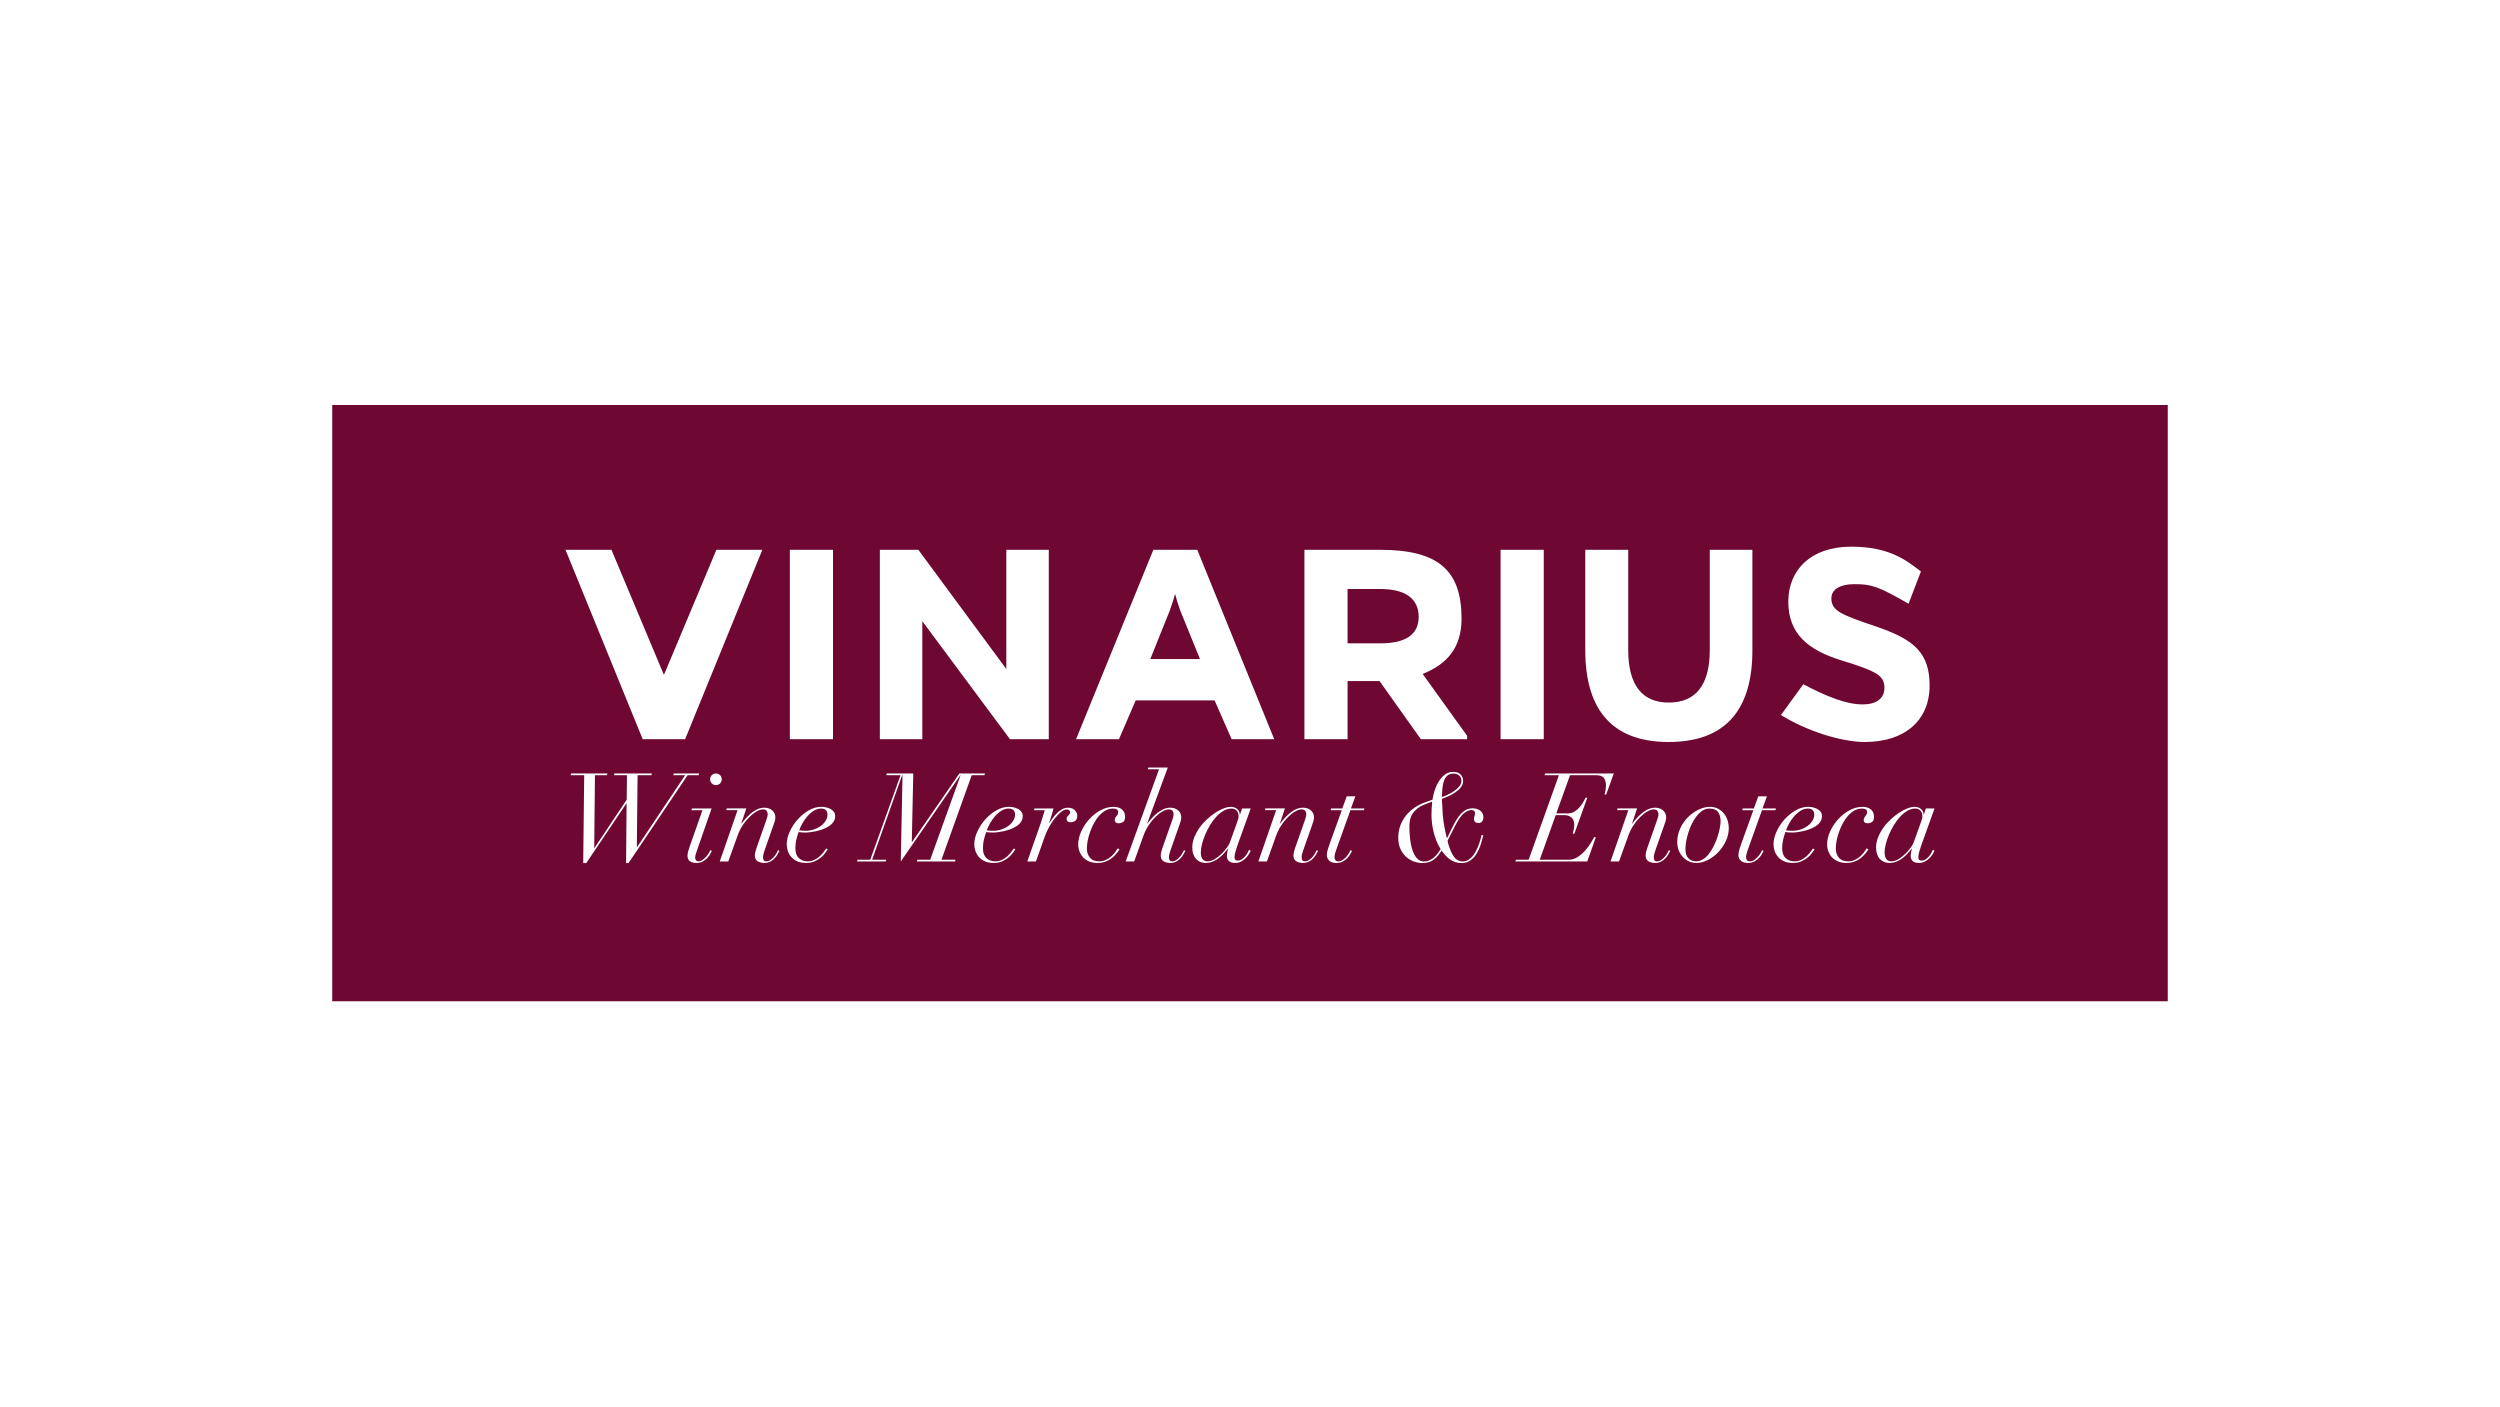
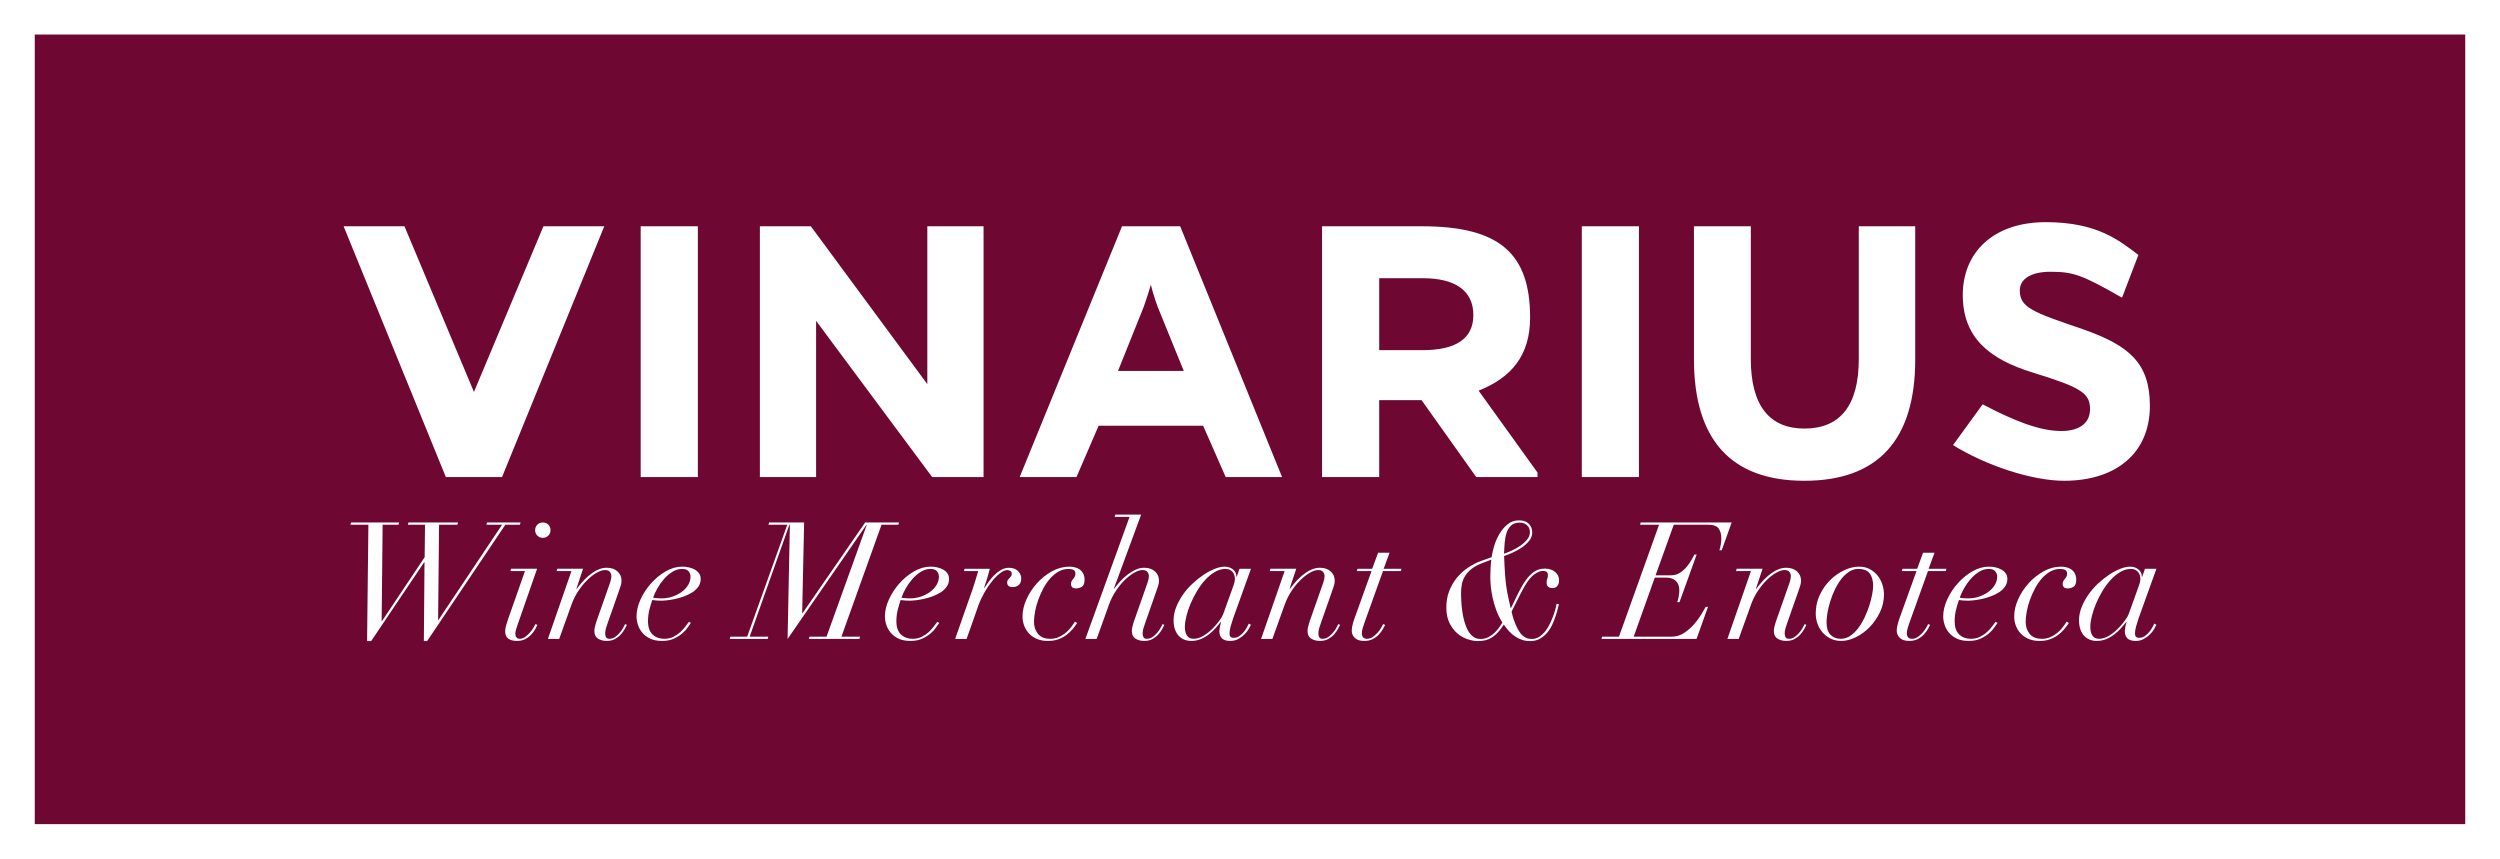
- <svg xmlns="http://www.w3.org/2000/svg" version="1.1" id="Layer_1" x="0px" y="0px" viewBox="0 0 1920 1080" style="enable-background:new 0 0 1920 1080;" xml:space="preserve">
+ <svg xmlns="http://www.w3.org/2000/svg" version="1.1" id="Layer_1" x="0px" y="0px" viewBox="235 291 1450 498" style="enable-background:new 235 291 1450 498;" xml:space="preserve">
  <style type="text/css">
	.st0{fill:#6E0833;}
</style>
  <g>
    <path class="st0" d="M1100.71,637.69c-0.51-2.34-0.85-4.54-1.04-6.6c-0.19-2.06-0.29-3.78-0.29-5.17c0-1.46,0.05-3.13,0.14-5.03   c0.09-1.9,0.24-3.67,0.43-5.31l-5.41,2.09c-2.47,0.95-4.49,2.06-6.07,3.32c-1.58,1.27-2.83,2.64-3.75,4.13   c-0.92,1.49-1.54,3.08-1.85,4.79c-0.32,1.71-0.47,3.51-0.47,5.41c0,1.14,0.05,2.58,0.14,4.32c0.1,1.74,0.27,3.58,0.52,5.5   c0.25,1.93,0.63,3.88,1.14,5.84c0.51,1.96,1.17,3.73,1.99,5.31c0.82,1.58,1.85,2.86,3.08,3.84c1.23,0.98,2.7,1.47,4.41,1.47   c1.71,0,3.23-0.35,4.55-1.04c1.33-0.7,2.51-1.53,3.56-2.51c1.04-0.98,1.95-2.01,2.71-3.08c0.76-1.08,1.39-2.02,1.9-2.85   c-1.46-2.34-2.64-4.74-3.56-7.21C1101.93,642.43,1101.22,640.03,1100.71,637.69z" />
    <path class="st0" d="M774.65,620.98c-1.96,0-3.84,0.57-5.65,1.71c-1.8,1.14-3.43,2.55-4.89,4.22c-1.46,1.68-2.72,3.48-3.8,5.41   c-1.08,1.93-1.9,3.72-2.47,5.36c1.45,0.25,3.07,0.38,4.84,0.38c2.28,0,4.43-0.35,6.45-1.04c2.02-0.7,3.81-1.61,5.36-2.75   c1.55-1.14,2.78-2.47,3.7-3.99c0.92-1.52,1.38-3.1,1.38-4.75c0-1.26-0.38-2.34-1.14-3.23   C777.68,621.43,776.42,620.98,774.65,620.98z" />
    <path class="st0" d="M630.59,620.98c-1.96,0-3.84,0.57-5.65,1.71c-1.8,1.14-3.43,2.55-4.89,4.22c-1.46,1.68-2.72,3.48-3.8,5.41   c-1.08,1.93-1.9,3.72-2.47,5.36c1.45,0.25,3.07,0.38,4.84,0.38c2.28,0,4.43-0.35,6.45-1.04c2.02-0.7,3.81-1.61,5.36-2.75   c1.55-1.14,2.78-2.47,3.7-3.99c0.92-1.52,1.38-3.1,1.38-4.75c0-1.26-0.38-2.34-1.14-3.23   C633.63,621.43,632.36,620.98,630.59,620.98z" />
    <path class="st0" d="M950.92,629c0.22-0.85,0.33-1.6,0.33-2.23c0-0.57-0.08-1.19-0.24-1.85c-0.16-0.66-0.44-1.28-0.85-1.85   c-0.41-0.57-0.96-1.06-1.66-1.47c-0.7-0.41-1.61-0.62-2.75-0.62c-2.09,0-4.13,0.58-6.12,1.75c-1.99,1.17-3.86,2.71-5.6,4.6   c-1.74,1.9-3.34,4.07-4.79,6.5c-1.46,2.44-2.7,4.9-3.75,7.4c-1.04,2.5-1.85,4.92-2.42,7.26c-0.57,2.34-0.85,4.4-0.85,6.17   c0,2.03,0.39,3.67,1.19,4.93c0.79,1.27,2.1,1.9,3.94,1.9c1.83,0,3.7-0.57,5.6-1.71c1.9-1.14,3.64-2.5,5.22-4.08   c1.58-1.58,2.94-3.16,4.08-4.75c1.14-1.58,1.87-2.81,2.18-3.7l5.03-13.95C950.21,631.3,950.7,629.86,950.92,629z" />
    <path class="st0" d="M1060.22,452.36h-25.28v41.72h25.28c18.84,0,29.33-6.44,29.33-20.34   C1089.55,459.62,1079.06,452.36,1060.22,452.36z" />
    <path class="st0" d="M1312.71,620.98c-1.84,0-3.58,0.54-5.22,1.61c-1.65,1.08-3.15,2.48-4.51,4.22c-1.36,1.74-2.58,3.72-3.65,5.93   c-1.08,2.22-1.98,4.48-2.71,6.79c-0.73,2.31-1.28,4.55-1.66,6.74c-0.38,2.18-0.57,4.1-0.57,5.74c0,3.23,0.77,5.62,2.32,7.17   c1.55,1.55,3.53,2.33,5.93,2.33c1.96,0,3.8-0.57,5.5-1.71s3.26-2.64,4.65-4.51c1.39-1.87,2.62-3.94,3.7-6.22   c1.07-2.28,1.98-4.56,2.7-6.83c0.73-2.28,1.28-4.43,1.66-6.45c0.38-2.02,0.57-3.67,0.57-4.93c0-3.04-0.65-5.44-1.95-7.21   C1318.2,621.87,1315.94,620.98,1312.71,620.98z" />
    <path class="st0" d="M1116.51,607.7c1.61-1.08,2.99-2.29,4.13-3.65c1.14-1.36,1.71-2.83,1.71-4.41c0-1.58-0.54-2.89-1.61-3.94   c-1.08-1.04-2.53-1.57-4.37-1.57c-2.09,0-3.72,0.54-4.89,1.61c-1.17,1.08-2.04,2.47-2.61,4.18c-0.57,1.71-0.95,3.64-1.14,5.79   c-0.19,2.15-0.32,4.3-0.38,6.45c1.14-0.38,2.55-0.95,4.22-1.71C1113.25,609.69,1114.9,608.77,1116.51,607.7z" />
    <path class="st0" d="M1476.08,629c0.22-0.85,0.33-1.6,0.33-2.23c0-0.57-0.08-1.19-0.24-1.85c-0.16-0.66-0.44-1.28-0.85-1.85   c-0.41-0.57-0.96-1.06-1.66-1.47c-0.7-0.41-1.61-0.62-2.75-0.62c-2.09,0-4.13,0.58-6.12,1.75c-1.99,1.17-3.86,2.71-5.6,4.6   c-1.74,1.9-3.34,4.07-4.79,6.5c-1.46,2.44-2.71,4.9-3.75,7.4c-1.04,2.5-1.85,4.92-2.42,7.26c-0.57,2.34-0.85,4.4-0.85,6.17   c0,2.03,0.39,3.67,1.19,4.93c0.79,1.27,2.1,1.9,3.94,1.9s3.7-0.57,5.6-1.71c1.9-1.14,3.64-2.5,5.22-4.08   c1.58-1.58,2.94-3.16,4.08-4.75c1.14-1.58,1.87-2.81,2.18-3.7l5.03-13.95C1475.36,631.3,1475.85,629.86,1476.08,629z" />
    <path class="st0" d="M1388.44,620.98c-1.96,0-3.84,0.57-5.65,1.71c-1.8,1.14-3.43,2.55-4.89,4.22c-1.46,1.68-2.72,3.48-3.8,5.41   c-1.08,1.93-1.9,3.72-2.47,5.36c1.46,0.25,3.07,0.38,4.84,0.38c2.28,0,4.43-0.35,6.45-1.04c2.02-0.7,3.81-1.61,5.36-2.75   c1.55-1.14,2.78-2.47,3.7-3.99s1.38-3.1,1.38-4.75c0-1.26-0.38-2.34-1.14-3.23C1391.47,621.43,1390.21,620.98,1388.44,620.98z" />
    <path class="st0" d="M906.41,468.84c-1.85-5.13-3.08-9.23-3.9-12.71c-1.03,3.49-2.26,7.59-4.1,12.71l-14.97,37.31h38.14   L906.41,468.84z" />
    <path class="st0" d="M255.16,311.02v457.97h1409.68V311.02H255.16z M1414.14,507.13c-25.69-7.87-40.73-20.51-40.73-45.07   c0-24.32,17.35-42.21,48.13-42.21c30.05,0,42.69,10.73,53.73,19.01l-9.49,24.8c-23.62-13.54-28.51-15.03-41.7-15.03   c-10.18,0-17.59,3.65-17.59,10.81c0,10.02,7.64,12.64,36.33,22.42c27.3,9.54,39.11,19.79,39.11,44.59   c0,27.19-19.44,43.4-49.75,43.4c-18.74,0-45.68-9.01-64.42-20.7l17.18-23.64c18.06,9.49,33.01,15.48,45.62,15.48   c10.41,0,16.66-4.53,16.66-12.64C1447.23,519.06,1442.14,515.72,1414.14,507.13z M1217.5,422.24h32.97v77.03   c0,26.95,10.83,40.3,31.08,40.3c20.72,0,31.55-13.35,31.55-40.3v-77.03h32.73v77.26c0,46.74-21.66,70.35-64.29,70.35   c-42.39,0-64.05-23.61-64.05-70.59V422.24z M885.77,422.24h33.73l59.11,145.47h-32.7l-13.09-29.78H872.2l-12.85,29.78h-32.94   L885.77,422.24z M675.73,422.24h29.56l67.56,91.57v-91.57h32.61v145.47h-29.79l-67.33-90.62v90.62h-32.61V422.24z M606.6,422.24   h33.15v145.47H606.6V422.24z M469.59,422.24l40.3,96.09l40.3-96.09h35.29l-59.3,145.47h-16.29h-16.29l-59.3-145.47H469.59z    M480.84,662.83l0.38-45.74h-0.19l-30.75,45.74h-2.37l0.76-67.47h-10.44l0.38-1.33h27.9l-0.38,1.33h-9.21l-0.57,55.9h0.19   l24.77-37.11l0.19-18.79h-9.96l0.38-1.33h28.75l-0.38,1.33h-10.63l-0.57,55.23h0.19l36.92-55.23h-9.11l0.38-1.33h19.45l-0.38,1.33   h-8.45l-45.36,67.47H480.84z M545.52,655.76c-0.54,1.04-1.28,2.09-2.23,3.13c-0.95,1.04-2.12,1.95-3.51,2.71   c-1.39,0.76-3.04,1.14-4.94,1.14c-2.09,0-3.75-0.43-4.98-1.28c-1.23-0.85-1.85-2.29-1.85-4.32c0-1.08,0.19-2.26,0.57-3.56   c0.38-1.3,0.76-2.48,1.14-3.56l9.77-27.81h-8.45l0.38-1.33h15.09l-11.2,32.17c-0.32,0.95-0.63,1.91-0.95,2.89   c-0.32,0.98-0.47,1.91-0.47,2.8c0,0.76,0.22,1.41,0.66,1.95c0.44,0.54,1.11,0.81,1.99,0.81c1.01,0,2.01-0.35,2.99-1.04   c0.98-0.7,1.88-1.5,2.7-2.42c0.82-0.92,1.52-1.85,2.09-2.8c0.57-0.95,0.98-1.71,1.23-2.28l1.14,0.47   C546.45,653.95,546.05,654.72,545.52,655.76z M546.66,601.67c-0.85-0.85-1.28-1.91-1.28-3.18c0-1.26,0.43-2.33,1.28-3.18   c0.85-0.85,1.91-1.28,3.18-1.28c1.26,0,2.33,0.43,3.18,1.28c0.85,0.85,1.28,1.92,1.28,3.18c0,1.27-0.43,2.33-1.28,3.18   c-0.85,0.85-1.91,1.28-3.18,1.28C548.57,602.95,547.51,602.53,546.66,601.67z M597.28,655.95c-0.57,1.04-1.31,2.07-2.23,3.08   c-0.92,1.01-2.04,1.88-3.37,2.61s-2.91,1.09-4.74,1.09c-2.03,0-3.73-0.44-5.12-1.33c-1.39-0.89-2.09-2.34-2.09-4.37   c0-0.82,0.11-1.68,0.33-2.56c0.22-0.89,0.49-1.83,0.81-2.85l7.97-22.68c0.51-1.52,0.76-2.78,0.76-3.8c0-0.82-0.27-1.61-0.81-2.37   c-0.54-0.76-1.5-1.14-2.89-1.14c-1.39,0-3.01,0.52-4.84,1.57c-1.84,1.04-3.67,2.47-5.5,4.27c-1.84,1.8-3.56,3.92-5.17,6.36   c-1.61,2.44-2.93,5.08-3.94,7.92l-7.12,19.83h-6.55l13.67-39.38h-8.64l0.38-1.33h14.99l-3.89,11.67h0.19   c6.14-8.16,11.92-12.24,17.37-12.24c2.66,0,4.76,0.71,6.31,2.14c1.55,1.42,2.32,3.18,2.32,5.27c0,1.08-0.17,2.14-0.52,3.18   c-0.35,1.04-0.78,2.29-1.28,3.75l-6.17,17.56c-0.38,1.08-0.73,2.13-1.04,3.18c-0.32,1.04-0.47,2.07-0.47,3.08   c0,0.76,0.16,1.46,0.47,2.09c0.32,0.63,0.98,0.95,1.99,0.95c1.14,0,2.18-0.32,3.13-0.95c0.95-0.63,1.82-1.39,2.61-2.28   c0.79-0.89,1.47-1.82,2.04-2.8c0.57-0.98,1.01-1.82,1.33-2.51l1.04,0.47C598.3,654.07,597.85,654.91,597.28,655.95z M640.03,631.28   c-0.92,1.3-2.1,2.41-3.56,3.32c-1.46,0.92-3.05,1.69-4.79,2.33c-1.74,0.63-3.43,1.12-5.08,1.47c-1.65,0.35-3.15,0.6-4.51,0.76   c-1.36,0.16-2.36,0.24-2.99,0.24c-1.08,0-2.12-0.03-3.13-0.09c-1.01-0.06-1.9-0.16-2.66-0.29c-0.7,2.03-1.28,4.03-1.76,6.03   c-0.47,1.99-0.71,4.1-0.71,6.31c0,3.42,0.89,5.96,2.66,7.64c1.77,1.68,4.02,2.51,6.74,2.51c2.02,0,3.81-0.39,5.36-1.19   c1.55-0.79,2.91-1.72,4.08-2.8c1.17-1.07,2.15-2.17,2.94-3.27c0.79-1.11,1.44-1.98,1.95-2.61l1.14,0.66   c-0.38,0.44-0.95,1.25-1.71,2.42c-0.76,1.17-1.8,2.34-3.13,3.51c-1.33,1.17-2.96,2.22-4.89,3.13c-1.93,0.92-4.26,1.38-6.98,1.38   c-2.72,0-5.02-0.44-6.88-1.33c-1.87-0.89-3.39-2.02-4.56-3.42c-1.17-1.39-2.03-2.92-2.56-4.6c-0.54-1.68-0.81-3.3-0.81-4.89   c0-3.16,0.77-6.44,2.32-9.82c1.55-3.38,3.57-6.48,6.07-9.3c2.5-2.81,5.33-5.14,8.49-6.98c3.16-1.83,6.39-2.75,9.68-2.75   c1.27,0,2.53,0.14,3.8,0.43c1.27,0.29,2.4,0.71,3.42,1.28c1.01,0.57,1.83,1.3,2.47,2.18c0.63,0.89,0.95,1.96,0.95,3.23   C641.41,628.48,640.95,629.98,640.03,631.28z M733.84,660.27l-0.38,1.33h-29.32l0.38-1.33h9.87l23.35-64.91h-0.19L691.8,661.6   l1.33-66.24h-0.28l-23.06,64.91h10.82l-0.38,1.33h-22.02l0.38-1.33h9.77l23.25-64.91H680.7l0.38-1.33h20.31l-1.14,52.67h0.19   l36.35-52.67h19.64l-0.38,1.33h-9.77l-23.25,64.91H733.84z M784.09,631.28c-0.92,1.3-2.1,2.41-3.56,3.32   c-1.46,0.92-3.05,1.69-4.79,2.33c-1.74,0.63-3.43,1.12-5.08,1.47c-1.65,0.35-3.15,0.6-4.51,0.76c-1.36,0.16-2.36,0.24-2.99,0.24   c-1.08,0-2.12-0.03-3.13-0.09c-1.01-0.06-1.9-0.16-2.66-0.29c-0.7,2.03-1.28,4.03-1.76,6.03c-0.47,1.99-0.71,4.1-0.71,6.31   c0,3.42,0.89,5.96,2.66,7.64c1.77,1.68,4.02,2.51,6.74,2.51c2.02,0,3.81-0.39,5.36-1.19c1.55-0.79,2.91-1.72,4.08-2.8   c1.17-1.07,2.15-2.17,2.94-3.27c0.79-1.11,1.44-1.98,1.95-2.61l1.14,0.66c-0.38,0.44-0.95,1.25-1.71,2.42   c-0.76,1.17-1.8,2.34-3.13,3.51c-1.33,1.17-2.96,2.22-4.89,3.13c-1.93,0.92-4.26,1.38-6.98,1.38c-2.72,0-5.02-0.44-6.88-1.33   c-1.87-0.89-3.39-2.02-4.56-3.42c-1.17-1.39-2.03-2.92-2.56-4.6c-0.54-1.68-0.81-3.3-0.81-4.89c0-3.16,0.77-6.44,2.32-9.82   c1.55-3.38,3.57-6.48,6.07-9.3c2.5-2.81,5.33-5.14,8.49-6.98c3.16-1.83,6.39-2.75,9.68-2.75c1.27,0,2.53,0.14,3.8,0.43   c1.27,0.29,2.4,0.71,3.42,1.28c1.01,0.57,1.83,1.3,2.47,2.18c0.63,0.89,0.95,1.96,0.95,3.23   C785.46,628.48,785,629.98,784.09,631.28z M826.79,629.1c-0.35,0.66-0.79,1.17-1.33,1.52c-0.54,0.35-1.09,0.59-1.66,0.71   c-0.57,0.13-1.11,0.19-1.61,0.19c-0.89,0-1.61-0.22-2.18-0.66c-0.57-0.44-0.85-1.11-0.85-1.99c0-0.7,0.14-1.22,0.43-1.57   c0.28-0.35,0.58-0.68,0.9-1c0.32-0.32,0.62-0.66,0.9-1.04c0.28-0.38,0.43-0.89,0.43-1.52c0-0.63-0.25-1.14-0.76-1.52   c-0.51-0.38-1.14-0.57-1.9-0.57c-1.2,0-2.6,0.62-4.18,1.85c-1.58,1.23-3.15,2.82-4.7,4.75c-1.55,1.93-3.02,4.13-4.41,6.59   c-1.39,2.47-2.53,4.93-3.42,7.4l-6.83,19.36h-6.64l10.25-29.23c0.57-1.64,1.11-3.32,1.61-5.03c0.51-1.71,1.01-3.42,1.52-5.12h-8.26   l0.38-1.33h14.61c-0.32,1.33-0.78,3.01-1.38,5.03c-0.6,2.03-1.25,3.99-1.95,5.88l0.19,0.19c0.63-0.95,1.42-2.09,2.37-3.42   c0.95-1.33,2.02-2.61,3.23-3.84c1.2-1.23,2.53-2.28,3.99-3.13c1.45-0.85,3-1.28,4.65-1.28c2.34,0,4.13,0.67,5.36,1.99   c1.23,1.33,1.82,2.75,1.76,4.27C827.31,627.6,827.14,628.43,826.79,629.1z M862.47,631.33c-1.04,0.63-2.14,0.95-3.27,0.95   s-1.93-0.24-2.37-0.71c-0.44-0.47-0.66-1.03-0.66-1.66c0-0.76,0.13-1.38,0.38-1.85c0.25-0.47,0.55-0.9,0.9-1.28   c0.35-0.38,0.65-0.81,0.9-1.28c0.25-0.47,0.38-1.09,0.38-1.85c0-1.01-0.36-1.71-1.09-2.09c-0.73-0.38-1.72-0.57-2.99-0.57   c-2.03,0-3.92,0.51-5.69,1.52c-1.77,1.01-3.4,2.36-4.89,4.03c-1.49,1.68-2.8,3.59-3.94,5.74c-1.14,2.15-2.12,4.37-2.94,6.64   c-0.82,2.28-1.44,4.52-1.85,6.74c-0.41,2.22-0.62,4.24-0.62,6.07c0,2.72,0.77,5.03,2.33,6.93c1.55,1.9,3.94,2.85,7.16,2.85   c1.77,0,3.4-0.33,4.89-1c1.49-0.66,2.83-1.5,4.03-2.51c1.2-1.01,2.24-2.1,3.13-3.27c0.89-1.17,1.61-2.23,2.18-3.18l1.33,0.76   c-0.76,1.2-1.66,2.42-2.7,3.65s-2.25,2.36-3.61,3.37c-1.36,1.01-2.93,1.84-4.7,2.47c-1.77,0.63-3.76,0.95-5.98,0.95   c-2.34,0-4.43-0.38-6.26-1.14c-1.84-0.76-3.37-1.79-4.6-3.08c-1.23-1.3-2.18-2.8-2.85-4.51c-0.66-1.71-1-3.54-1-5.5   c0-3.23,0.76-6.53,2.28-9.92c1.52-3.38,3.54-6.48,6.07-9.3c2.53-2.81,5.42-5.12,8.68-6.93c3.26-1.8,6.63-2.71,10.11-2.71   c1.08,0,2.14,0.13,3.18,0.38c1.04,0.25,1.98,0.66,2.8,1.23c0.82,0.57,1.5,1.34,2.04,2.33c0.54,0.98,0.81,2.2,0.81,3.65   C864.04,629.33,863.52,630.7,862.47,631.33z M909.02,655.95c-0.57,1.04-1.31,2.07-2.23,3.08c-0.92,1.01-2.04,1.88-3.37,2.61   s-2.91,1.09-4.74,1.09c-2.03,0-3.73-0.44-5.12-1.33c-1.39-0.89-2.09-2.34-2.09-4.37c0-0.82,0.11-1.68,0.33-2.56   c0.22-0.89,0.49-1.83,0.81-2.85l7.97-22.68c0.51-1.52,0.76-2.78,0.76-3.8c0-0.82-0.27-1.61-0.81-2.37   c-0.54-0.76-1.5-1.14-2.89-1.14c-1.39,0-3.01,0.52-4.84,1.57c-1.84,1.04-3.67,2.47-5.5,4.27c-1.84,1.8-3.56,3.92-5.17,6.36   c-1.61,2.44-2.93,5.08-3.94,7.92l-7.12,19.83h-6.55l25.62-70.79h-8.64l0.38-1.33h14.99l-15.85,42.99h0.19   c0.95-1.26,2.06-2.61,3.32-4.03c1.27-1.42,2.66-2.74,4.18-3.94c1.52-1.2,3.12-2.2,4.79-2.99c1.68-0.79,3.37-1.19,5.08-1.19   c2.66,0,4.76,0.71,6.31,2.14c1.55,1.42,2.32,3.18,2.32,5.27c0,1.08-0.17,2.14-0.52,3.18c-0.35,1.04-0.78,2.29-1.28,3.75   l-6.17,17.56c-0.38,1.08-0.73,2.13-1.04,3.18c-0.32,1.04-0.47,2.07-0.47,3.08c0,0.76,0.16,1.46,0.47,2.09   c0.32,0.63,0.98,0.95,1.99,0.95c1.14,0,2.18-0.32,3.13-0.95c0.95-0.63,1.82-1.39,2.61-2.28c0.79-0.89,1.47-1.82,2.04-2.8   c0.57-0.98,1.01-1.82,1.33-2.51l1.04,0.47C910.03,654.07,909.59,654.91,909.02,655.95z M950.49,660.94c1.27,0,2.4-0.36,3.42-1.09   c1.01-0.73,1.88-1.55,2.61-2.47c0.73-0.92,1.33-1.83,1.8-2.75c0.47-0.92,0.81-1.57,1-1.95l1.23,0.67c-0.32,0.7-0.79,1.58-1.42,2.66   c-0.63,1.08-1.46,2.1-2.47,3.08c-1.01,0.98-2.18,1.84-3.51,2.56c-1.33,0.73-2.88,1.09-4.65,1.09c-4.18,0-6.26-1.9-6.26-5.69   c0-0.44,0.09-1.22,0.29-2.33c0.19-1.11,0.44-2.1,0.76-2.99h-0.19c-0.89,1.08-1.9,2.26-3.04,3.56c-1.14,1.3-2.42,2.5-3.84,3.61   c-1.42,1.11-2.99,2.03-4.7,2.75c-1.71,0.73-3.61,1.09-5.69,1.09c-1.33,0-2.61-0.24-3.84-0.71s-2.33-1.2-3.27-2.18   c-0.95-0.98-1.69-2.23-2.23-3.75c-0.54-1.52-0.81-3.32-0.81-5.41c0-2.53,0.51-5.06,1.52-7.59c1.01-2.53,2.33-4.95,3.94-7.26   c1.61-2.31,3.48-4.44,5.6-6.41c2.12-1.96,4.27-3.67,6.45-5.12c2.18-1.46,4.33-2.59,6.45-3.42c2.12-0.82,4-1.23,5.65-1.23   c1.9,0,3.51,0.54,4.84,1.61c1.33,1.08,1.99,2.5,1.99,4.27h0.19l1.61-4.65h6.64l-10.34,28.75c-0.57,1.65-1.06,3.23-1.47,4.75   c-0.41,1.52-0.62,2.88-0.62,4.08C948.12,660.12,948.91,660.94,950.49,660.94z M1010.94,655.95c-0.57,1.04-1.31,2.07-2.23,3.08   c-0.92,1.01-2.04,1.88-3.37,2.61c-1.33,0.73-2.91,1.09-4.75,1.09c-2.03,0-3.73-0.44-5.12-1.33c-1.39-0.89-2.09-2.34-2.09-4.37   c0-0.82,0.11-1.68,0.33-2.56c0.22-0.89,0.49-1.83,0.81-2.85l7.97-22.68c0.51-1.52,0.76-2.78,0.76-3.8c0-0.82-0.27-1.61-0.81-2.37   c-0.54-0.76-1.5-1.14-2.89-1.14c-1.39,0-3.01,0.52-4.84,1.57c-1.84,1.04-3.67,2.47-5.5,4.27c-1.84,1.8-3.56,3.92-5.17,6.36   c-1.61,2.44-2.93,5.08-3.94,7.92l-7.12,19.83h-6.55l13.67-39.38h-8.64l0.38-1.33h14.99l-3.89,11.67h0.19   c6.14-8.16,11.92-12.24,17.37-12.24c2.66,0,4.76,0.71,6.31,2.14c1.55,1.42,2.33,3.18,2.33,5.27c0,1.08-0.17,2.14-0.52,3.18   c-0.35,1.04-0.78,2.29-1.28,3.75l-6.17,17.56c-0.38,1.08-0.73,2.13-1.04,3.18c-0.32,1.04-0.47,2.07-0.47,3.08   c0,0.76,0.16,1.46,0.47,2.09c0.32,0.63,0.98,0.95,1.99,0.95c1.14,0,2.18-0.32,3.13-0.95c0.95-0.63,1.82-1.39,2.61-2.28   c0.79-0.89,1.47-1.82,2.04-2.8c0.57-0.98,1.01-1.82,1.33-2.51l1.04,0.47C1011.95,654.07,1011.51,654.91,1010.94,655.95z    M1047.47,622.22h-10.34l-10.82,30.18c-0.32,0.95-0.63,1.93-0.95,2.94c-0.32,1.01-0.47,2.03-0.47,3.04c0,0.95,0.24,1.71,0.71,2.28   s1.25,0.85,2.33,0.85c1.14,0,2.21-0.35,3.23-1.04c1.01-0.7,1.93-1.5,2.75-2.42c0.82-0.92,1.52-1.85,2.09-2.8s0.98-1.71,1.23-2.28   l1.14,0.47c-0.25,0.51-0.66,1.28-1.23,2.33s-1.33,2.09-2.28,3.13c-0.95,1.04-2.14,1.95-3.56,2.71c-1.42,0.76-3.12,1.14-5.08,1.14   c-2.41,0-4.21-0.59-5.41-1.76c-1.2-1.17-1.8-2.58-1.8-4.22c0-1.26,0.24-2.71,0.71-4.32c0.47-1.61,0.96-3.08,1.47-4.41l9.3-25.81   h-8.54l0.38-1.33h8.54l3.42-9.3h6.64l-3.42,9.3h10.34L1047.47,622.22z M1034.94,523.08v44.63h-33.15V422.24h57.95   c45.02,0,62.72,15.79,62.72,52.94c0,21.94-10.78,34.78-29.86,42.41l34.15,47.49v2.62h-35.53l-31.72-44.63H1034.94z M1131.98,622.64   c-0.54-0.35-1.25-0.52-2.13-0.52c-1.33,0-2.93,0.63-4.79,1.9c-1.87,1.27-3.78,3.58-5.74,6.93c-0.7,1.2-1.39,2.48-2.09,3.84   c-0.7,1.36-1.38,2.7-2.04,4.03c-0.66,1.33-1.3,2.59-1.9,3.8c-0.6,1.2-1.12,2.25-1.57,3.13c0.25,1.39,0.71,3.05,1.38,4.98   c0.66,1.93,1.38,3.59,2.14,4.98c0.32,0.57,0.7,1.2,1.14,1.9c0.44,0.7,0.98,1.33,1.61,1.9c0.63,0.57,1.39,1.06,2.28,1.47   c0.88,0.41,1.93,0.62,3.13,0.62c1.64,0,3.13-0.44,4.46-1.33c1.33-0.89,2.51-2.01,3.56-3.37c1.04-1.36,1.95-2.86,2.71-4.51   c0.76-1.64,1.41-3.23,1.95-4.75c0.54-1.52,0.95-2.86,1.23-4.03c0.29-1.17,0.46-1.98,0.52-2.42l1.33,0.29   c-0.13,0.38-0.33,1.19-0.62,2.42c-0.28,1.23-0.68,2.64-1.19,4.22c-0.51,1.58-1.16,3.24-1.95,4.98c-0.79,1.74-1.77,3.32-2.94,4.75   c-1.17,1.42-2.58,2.61-4.22,3.56c-1.65,0.95-3.54,1.42-5.69,1.42c-1.77,0-3.4-0.25-4.89-0.76c-1.49-0.51-2.86-1.2-4.13-2.09   c-1.27-0.88-2.42-1.91-3.46-3.08c-1.04-1.17-2.01-2.39-2.89-3.65l-1.23,1.8c-1.65,2.41-3.53,4.3-5.65,5.69   c-2.12,1.39-4.79,2.09-8.02,2.09c-1.84,0-3.83-0.35-5.98-1.04c-2.15-0.7-4.14-1.82-5.98-3.37c-1.84-1.55-3.37-3.56-4.6-6.03   c-1.23-2.47-1.85-5.5-1.85-9.11c0-3.42,0.55-6.56,1.66-9.44c1.11-2.88,2.59-5.46,4.46-7.73c1.87-2.28,4.02-4.24,6.45-5.88   c2.43-1.64,4.98-2.94,7.64-3.89l6.07-2.18c0.25-1.9,0.74-4.06,1.47-6.5c0.73-2.43,1.74-4.76,3.04-6.97c1.3-2.21,2.88-4.08,4.74-5.6   c1.87-1.52,4.1-2.28,6.69-2.28c2.47,0,4.35,0.67,5.65,1.99c1.3,1.33,1.95,3.01,1.95,5.03c0,1.77-0.6,3.4-1.8,4.89   c-1.2,1.49-2.66,2.8-4.37,3.94s-3.5,2.12-5.36,2.94c-1.87,0.82-3.46,1.46-4.79,1.9c0.13,3.48,0.33,7.29,0.62,11.43   c0.28,4.14,0.9,8.4,1.85,12.76l1.33,5.98h0.19c1.58-3.23,3.05-6.23,4.41-9.02c1.36-2.78,2.78-5.2,4.27-7.26   c1.49-2.05,3.1-3.67,4.84-4.84c1.74-1.17,3.78-1.76,6.12-1.76c2.4,0,4.38,0.63,5.93,1.9c1.55,1.27,2.33,2.91,2.33,4.93   c0,1.27-0.32,2.33-0.95,3.18c-0.63,0.85-1.58,1.28-2.85,1.28c-2.28,0-3.42-1.08-3.42-3.23c0-0.57,0.05-1.03,0.14-1.38   c0.09-0.35,0.19-0.65,0.28-0.9c0.09-0.25,0.17-0.52,0.24-0.81c0.06-0.29,0.09-0.71,0.09-1.28   C1132.79,623.61,1132.52,622.99,1131.98,622.64z M1152.45,422.24h33.15v145.47h-33.15V422.24z M1232.24,610.17   c0.25-0.7,0.51-1.71,0.76-3.04c0.25-1.33,0.38-2.59,0.38-3.8c0-2.34-0.51-4.25-1.52-5.74c-1.01-1.49-3.04-2.23-6.07-2.23h-20.02   l-10.53,29.32h8.92c2.02,0,3.81-0.52,5.36-1.57c1.55-1.04,2.88-2.25,3.99-3.61c1.11-1.36,2.01-2.7,2.71-4.03   c0.7-1.33,1.2-2.28,1.52-2.85h1.33l-9.96,27.62h-1.33c0.32-0.76,0.6-1.8,0.85-3.13c0.25-1.33,0.38-2.59,0.38-3.8   c0-2.4-0.7-4.22-2.09-5.46s-3.29-1.85-5.69-1.85h-6.45l-12.24,34.26h22.21c2.53,0,4.89-0.73,7.07-2.18   c2.18-1.45,4.11-3.15,5.79-5.08c1.68-1.93,3.08-3.84,4.22-5.74c1.14-1.9,1.96-3.32,2.47-4.27h1.33l-6.64,18.6h-55.14l0.38-1.33   h9.77l23.25-64.91h-11.01l0.38-1.33h52.76l-5.79,16.13H1232.24z M1281.4,655.95c-0.57,1.04-1.31,2.07-2.23,3.08   c-0.92,1.01-2.04,1.88-3.37,2.61c-1.33,0.73-2.91,1.09-4.75,1.09c-2.03,0-3.73-0.44-5.12-1.33c-1.39-0.89-2.09-2.34-2.09-4.37   c0-0.82,0.11-1.68,0.33-2.56c0.22-0.89,0.49-1.83,0.81-2.85l7.97-22.68c0.51-1.52,0.76-2.78,0.76-3.8c0-0.82-0.27-1.61-0.81-2.37   c-0.54-0.76-1.5-1.14-2.89-1.14c-1.39,0-3.01,0.52-4.84,1.57c-1.84,1.04-3.67,2.47-5.5,4.27c-1.84,1.8-3.56,3.92-5.17,6.36   c-1.61,2.44-2.93,5.08-3.94,7.92l-7.12,19.83h-6.55l13.67-39.38h-8.64l0.38-1.33h14.99l-3.89,11.67h0.19   c6.14-8.16,11.92-12.24,17.37-12.24c2.66,0,4.76,0.71,6.31,2.14c1.55,1.42,2.33,3.18,2.33,5.27c0,1.08-0.17,2.14-0.52,3.18   c-0.35,1.04-0.78,2.29-1.28,3.75l-6.17,17.56c-0.38,1.08-0.73,2.13-1.04,3.18c-0.32,1.04-0.47,2.07-0.47,3.08   c0,0.76,0.16,1.46,0.47,2.09c0.32,0.63,0.98,0.95,1.99,0.95c1.14,0,2.18-0.32,3.13-0.95c0.95-0.63,1.82-1.39,2.61-2.28   c0.79-0.89,1.47-1.82,2.04-2.8c0.57-0.98,1.01-1.82,1.33-2.51l1.04,0.47C1282.41,654.07,1281.97,654.91,1281.4,655.95z    M1325.33,646.18c-1.58,3.26-3.58,6.12-5.98,8.59c-2.41,2.47-5.08,4.41-8.02,5.84c-2.94,1.42-5.74,2.13-8.4,2.13   c-2.28,0-4.32-0.44-6.12-1.33c-1.8-0.89-3.35-2.06-4.65-3.51c-1.3-1.45-2.29-3.15-2.99-5.08c-0.7-1.93-1.04-3.97-1.04-6.12   c0-3.8,0.79-7.35,2.37-10.68c1.58-3.32,3.59-6.18,6.03-8.59c2.43-2.4,5.14-4.3,8.11-5.69c2.97-1.39,5.82-2.09,8.54-2.09   c2.47,0,4.62,0.51,6.45,1.52c1.83,1.01,3.35,2.31,4.56,3.89c1.2,1.58,2.09,3.32,2.66,5.22c0.57,1.9,0.85,3.73,0.85,5.5   C1327.71,639.46,1326.91,642.92,1325.33,646.18z M1353.23,655.76c-0.57,1.04-1.33,2.09-2.28,3.13c-0.95,1.04-2.14,1.95-3.56,2.71   c-1.42,0.76-3.12,1.14-5.08,1.14c-2.41,0-4.21-0.59-5.41-1.76c-1.2-1.17-1.8-2.58-1.8-4.22c0-1.26,0.24-2.71,0.71-4.32   c0.47-1.61,0.96-3.08,1.47-4.41l9.3-25.81h-8.54l0.38-1.33h8.54l3.42-9.3h6.64l-3.42,9.3h10.34l-0.38,1.33h-10.34l-10.82,30.18   c-0.32,0.95-0.63,1.93-0.95,2.94c-0.32,1.01-0.47,2.03-0.47,3.04c0,0.95,0.24,1.71,0.71,2.28s1.25,0.85,2.33,0.85   c1.14,0,2.21-0.35,3.23-1.04c1.01-0.7,1.93-1.5,2.75-2.42c0.82-0.92,1.52-1.85,2.09-2.8s0.98-1.71,1.23-2.28l1.14,0.47   C1354.21,653.95,1353.8,654.72,1353.23,655.76z M1397.88,631.28c-0.92,1.3-2.1,2.41-3.56,3.32c-1.46,0.92-3.05,1.69-4.79,2.33   c-1.74,0.63-3.43,1.12-5.08,1.47c-1.65,0.35-3.15,0.6-4.51,0.76c-1.36,0.16-2.36,0.24-2.99,0.24c-1.08,0-2.12-0.03-3.13-0.09   c-1.01-0.06-1.9-0.16-2.66-0.29c-0.7,2.03-1.28,4.03-1.75,6.03c-0.47,1.99-0.71,4.1-0.71,6.31c0,3.42,0.88,5.96,2.66,7.64   c1.77,1.68,4.02,2.51,6.74,2.51c2.02,0,3.81-0.39,5.36-1.19c1.55-0.79,2.91-1.72,4.08-2.8c1.17-1.07,2.15-2.17,2.94-3.27   c0.79-1.11,1.44-1.98,1.95-2.61l1.14,0.66c-0.38,0.44-0.95,1.25-1.71,2.42c-0.76,1.17-1.8,2.34-3.13,3.51   c-1.33,1.17-2.96,2.22-4.89,3.13c-1.93,0.92-4.25,1.38-6.97,1.38c-2.72,0-5.01-0.44-6.88-1.33c-1.87-0.89-3.39-2.02-4.56-3.42   c-1.17-1.39-2.03-2.92-2.56-4.6c-0.54-1.68-0.81-3.3-0.81-4.89c0-3.16,0.77-6.44,2.33-9.82c1.55-3.38,3.57-6.48,6.07-9.3   c2.5-2.81,5.33-5.14,8.49-6.98c3.16-1.83,6.39-2.75,9.68-2.75c1.26,0,2.53,0.14,3.8,0.43c1.26,0.29,2.4,0.71,3.42,1.28   c1.01,0.57,1.83,1.3,2.47,2.18c0.63,0.89,0.95,1.96,0.95,3.23C1399.26,628.48,1398.8,629.98,1397.88,631.28z M1437.64,631.33   c-1.04,0.63-2.13,0.95-3.27,0.95c-1.14,0-1.93-0.24-2.37-0.71c-0.44-0.47-0.66-1.03-0.66-1.66c0-0.76,0.13-1.38,0.38-1.85   c0.25-0.47,0.55-0.9,0.9-1.28c0.35-0.38,0.65-0.81,0.9-1.28c0.25-0.47,0.38-1.09,0.38-1.85c0-1.01-0.37-1.71-1.09-2.09   c-0.73-0.38-1.72-0.57-2.99-0.57c-2.03,0-3.92,0.51-5.69,1.52c-1.77,1.01-3.4,2.36-4.89,4.03c-1.49,1.68-2.8,3.59-3.94,5.74   c-1.14,2.15-2.12,4.37-2.94,6.64c-0.82,2.28-1.44,4.52-1.85,6.74c-0.41,2.22-0.62,4.24-0.62,6.07c0,2.72,0.77,5.03,2.33,6.93   c1.55,1.9,3.94,2.85,7.17,2.85c1.77,0,3.4-0.33,4.89-1c1.49-0.66,2.83-1.5,4.03-2.51c1.2-1.01,2.25-2.1,3.13-3.27   c0.89-1.17,1.61-2.23,2.18-3.18l1.33,0.76c-0.76,1.2-1.66,2.42-2.71,3.65s-2.25,2.36-3.61,3.37c-1.36,1.01-2.93,1.84-4.7,2.47   c-1.77,0.63-3.76,0.95-5.98,0.95c-2.34,0-4.43-0.38-6.26-1.14s-3.37-1.79-4.6-3.08c-1.23-1.3-2.18-2.8-2.85-4.51s-1-3.54-1-5.5   c0-3.23,0.76-6.53,2.28-9.92c1.52-3.38,3.54-6.48,6.07-9.3c2.53-2.81,5.42-5.12,8.68-6.93c3.26-1.8,6.63-2.71,10.11-2.71   c1.08,0,2.14,0.13,3.18,0.38c1.04,0.25,1.98,0.66,2.8,1.23c0.82,0.57,1.5,1.34,2.04,2.33c0.54,0.98,0.81,2.2,0.81,3.65   C1439.21,629.33,1438.69,630.7,1437.64,631.33z M1475.65,660.94c1.27,0,2.4-0.36,3.42-1.09c1.01-0.73,1.88-1.55,2.61-2.47   c0.73-0.92,1.33-1.83,1.8-2.75c0.47-0.92,0.81-1.57,1-1.95l1.23,0.67c-0.32,0.7-0.79,1.58-1.42,2.66c-0.63,1.08-1.46,2.1-2.47,3.08   c-1.01,0.98-2.18,1.84-3.51,2.56c-1.33,0.73-2.88,1.09-4.65,1.09c-4.18,0-6.26-1.9-6.26-5.69c0-0.44,0.09-1.22,0.29-2.33   c0.19-1.11,0.44-2.1,0.76-2.99h-0.19c-0.89,1.08-1.9,2.26-3.04,3.56c-1.14,1.3-2.42,2.5-3.84,3.61c-1.42,1.11-2.99,2.03-4.7,2.75   s-3.61,1.09-5.69,1.09c-1.33,0-2.61-0.24-3.84-0.71s-2.33-1.2-3.27-2.18c-0.95-0.98-1.69-2.23-2.23-3.75   c-0.54-1.52-0.81-3.32-0.81-5.41c0-2.53,0.51-5.06,1.52-7.59c1.01-2.53,2.32-4.95,3.94-7.26c1.61-2.31,3.48-4.44,5.6-6.41   c2.12-1.96,4.27-3.67,6.45-5.12c2.18-1.46,4.33-2.59,6.45-3.42c2.12-0.82,4-1.23,5.65-1.23c1.9,0,3.51,0.54,4.84,1.61   c1.33,1.08,1.99,2.5,1.99,4.27h0.19l1.61-4.65h6.64l-10.34,28.75c-0.57,1.65-1.06,3.23-1.47,4.75c-0.41,1.52-0.62,2.88-0.62,4.08   C1473.28,660.12,1474.07,660.94,1475.65,660.94z" />
  </g>
</svg>
